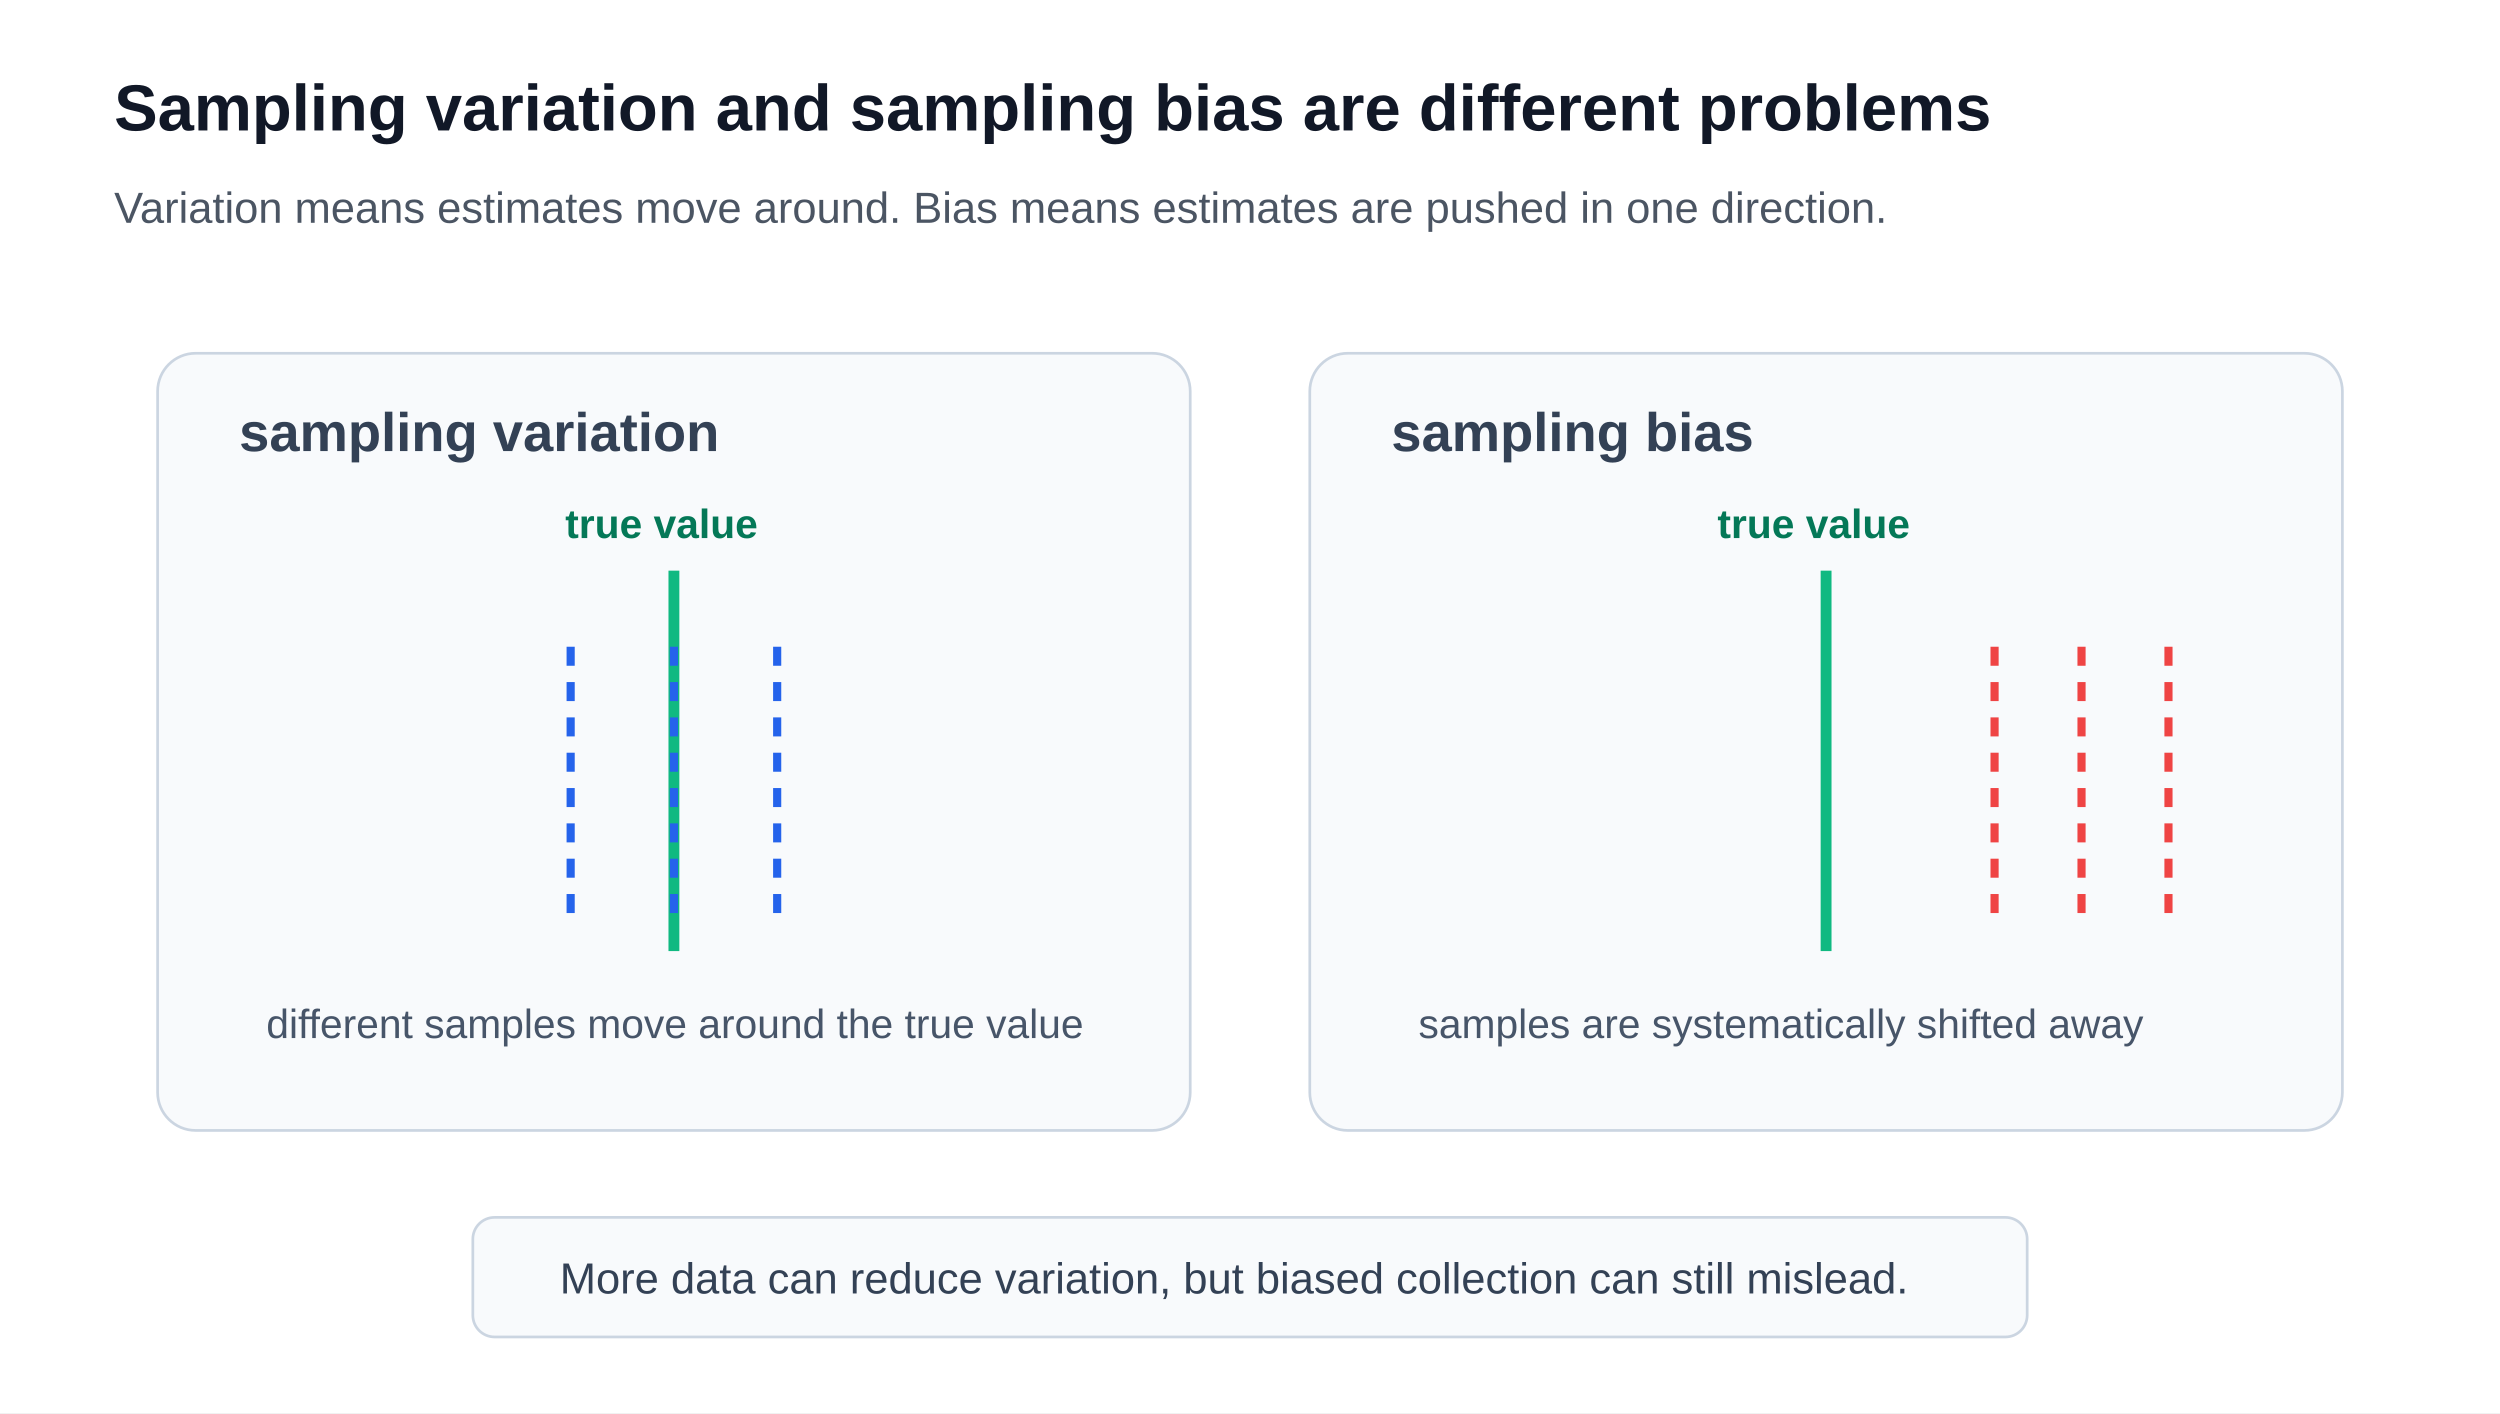
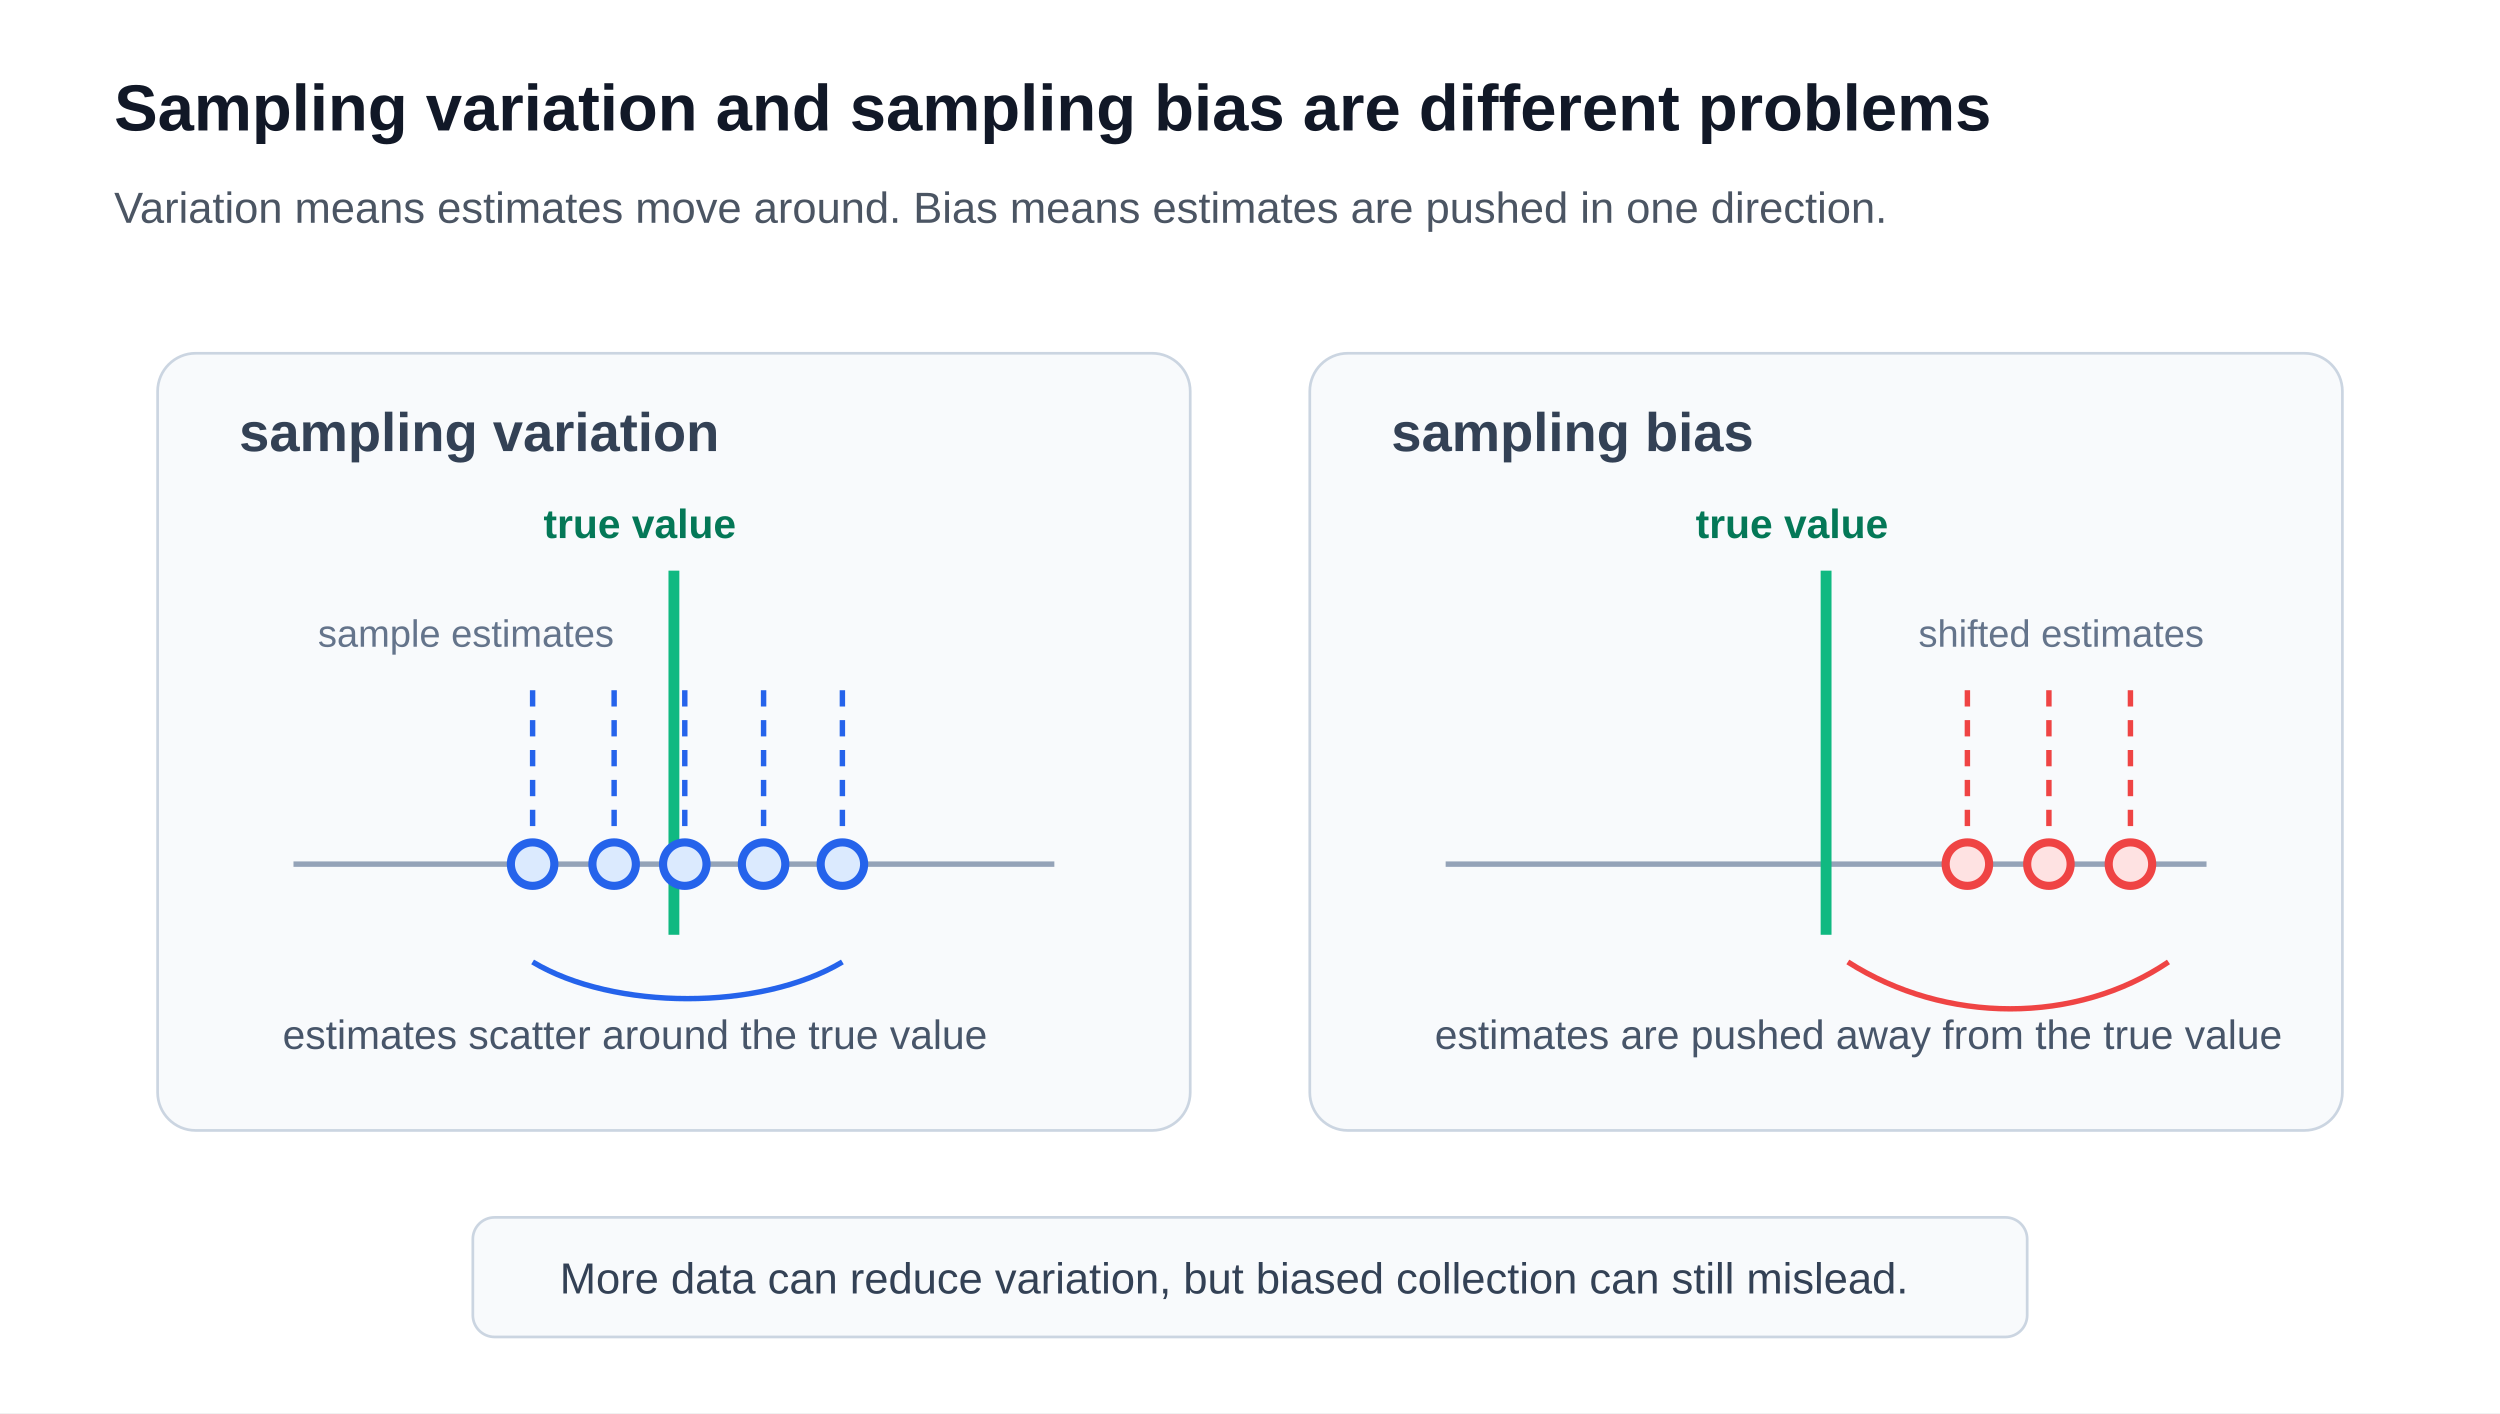
<svg xmlns="http://www.w3.org/2000/svg" viewBox="0 0 920 520" role="img" aria-labelledby="title desc">
  <rect width="920" height="520" fill="#ffffff" />
  <text x="42" y="48" font-family="Arial, sans-serif" font-size="24" font-weight="700" fill="#111827">Sampling variation and sampling bias are different problems</text>
  <text x="42" y="82" font-family="Arial, sans-serif" font-size="16" fill="#4b5563">Variation means estimates move around. Bias means estimates are pushed in one direction.</text>
  <g font-family="Arial, sans-serif">
    <rect x="58" y="130" width="380" height="286" rx="14" fill="#f8fafc" stroke="#cbd5e1" />
    <text x="88" y="166" font-size="20" font-weight="700" fill="#334155">sampling variation</text>
-     <line x1="248" y1="210" x2="248" y2="350" stroke="#10b981" stroke-width="4" />
-     <text x="208" y="198" font-size="15" font-weight="700" fill="#047857">true value</text>
-     <line x1="210" y1="238" x2="210" y2="342" stroke="#2563eb" stroke-width="3" stroke-dasharray="7 6" />
-     <line x1="248" y1="238" x2="248" y2="342" stroke="#2563eb" stroke-width="3" stroke-dasharray="7 6" />
-     <line x1="286" y1="238" x2="286" y2="342" stroke="#2563eb" stroke-width="3" stroke-dasharray="7 6" />
-     <text x="98" y="382" font-size="15" fill="#475569">different samples move around the true value</text>
+     <line x1="108" y1="318" x2="388" y2="318" stroke="#94a3b8" stroke-width="2" />
+     <text x="200" y="198" font-size="15" font-weight="700" fill="#047857">true value</text>
+     <line x1="248" y1="210" x2="248" y2="344" stroke="#10b981" stroke-width="4" />
+     <text x="117" y="238" font-size="14" fill="#64748b">sample estimates</text>
+     <line x1="196" y1="254" x2="196" y2="318" stroke="#2563eb" stroke-width="2" stroke-dasharray="6 5" />
+     <line x1="226" y1="254" x2="226" y2="318" stroke="#2563eb" stroke-width="2" stroke-dasharray="6 5" />
+     <line x1="252" y1="254" x2="252" y2="318" stroke="#2563eb" stroke-width="2" stroke-dasharray="6 5" />
+     <line x1="281" y1="254" x2="281" y2="318" stroke="#2563eb" stroke-width="2" stroke-dasharray="6 5" />
+     <line x1="310" y1="254" x2="310" y2="318" stroke="#2563eb" stroke-width="2" stroke-dasharray="6 5" />
+     <circle cx="196" cy="318" r="8" fill="#dbeafe" stroke="#2563eb" stroke-width="3" />
+     <circle cx="226" cy="318" r="8" fill="#dbeafe" stroke="#2563eb" stroke-width="3" />
+     <circle cx="252" cy="318" r="8" fill="#dbeafe" stroke="#2563eb" stroke-width="3" />
+     <circle cx="281" cy="318" r="8" fill="#dbeafe" stroke="#2563eb" stroke-width="3" />
+     <circle cx="310" cy="318" r="8" fill="#dbeafe" stroke="#2563eb" stroke-width="3" />
+     <path d="M196 354 C226 372, 280 372, 310 354" fill="none" stroke="#2563eb" stroke-width="2" />
+     <text x="104" y="386" font-size="15" fill="#475569">estimates scatter around the true value</text>
    <rect x="482" y="130" width="380" height="286" rx="14" fill="#f8fafc" stroke="#cbd5e1" />
    <text x="512" y="166" font-size="20" font-weight="700" fill="#334155">sampling bias</text>
-     <line x1="672" y1="210" x2="672" y2="350" stroke="#10b981" stroke-width="4" />
-     <text x="632" y="198" font-size="15" font-weight="700" fill="#047857">true value</text>
-     <line x1="734" y1="238" x2="734" y2="342" stroke="#ef4444" stroke-width="3" stroke-dasharray="7 6" />
-     <line x1="766" y1="238" x2="766" y2="342" stroke="#ef4444" stroke-width="3" stroke-dasharray="7 6" />
-     <line x1="798" y1="238" x2="798" y2="342" stroke="#ef4444" stroke-width="3" stroke-dasharray="7 6" />
-     <text x="522" y="382" font-size="15" fill="#475569">samples are systematically shifted away</text>
+     <line x1="532" y1="318" x2="812" y2="318" stroke="#94a3b8" stroke-width="2" />
+     <text x="624" y="198" font-size="15" font-weight="700" fill="#047857">true value</text>
+     <line x1="672" y1="210" x2="672" y2="344" stroke="#10b981" stroke-width="4" />
+     <text x="706" y="238" font-size="14" fill="#64748b">shifted estimates</text>
+     <line x1="724" y1="254" x2="724" y2="318" stroke="#ef4444" stroke-width="2" stroke-dasharray="6 5" />
+     <line x1="754" y1="254" x2="754" y2="318" stroke="#ef4444" stroke-width="2" stroke-dasharray="6 5" />
+     <line x1="784" y1="254" x2="784" y2="318" stroke="#ef4444" stroke-width="2" stroke-dasharray="6 5" />
+     <circle cx="724" cy="318" r="8" fill="#fee2e2" stroke="#ef4444" stroke-width="3" />
+     <circle cx="754" cy="318" r="8" fill="#fee2e2" stroke="#ef4444" stroke-width="3" />
+     <circle cx="784" cy="318" r="8" fill="#fee2e2" stroke="#ef4444" stroke-width="3" />
+     <path d="M680 354 C716 377, 764 377, 798 354" fill="none" stroke="#ef4444" stroke-width="2" />
+     <text x="528" y="386" font-size="15" fill="#475569">estimates are pushed away from the true value</text>
  </g>
  <rect x="174" y="448" width="572" height="44" rx="8" fill="#f8fafc" stroke="#cbd5e1" />
  <text x="206" y="476" font-family="Arial, sans-serif" font-size="16" fill="#334155">More data can reduce variation, but biased collection can still mislead.</text>
</svg>
